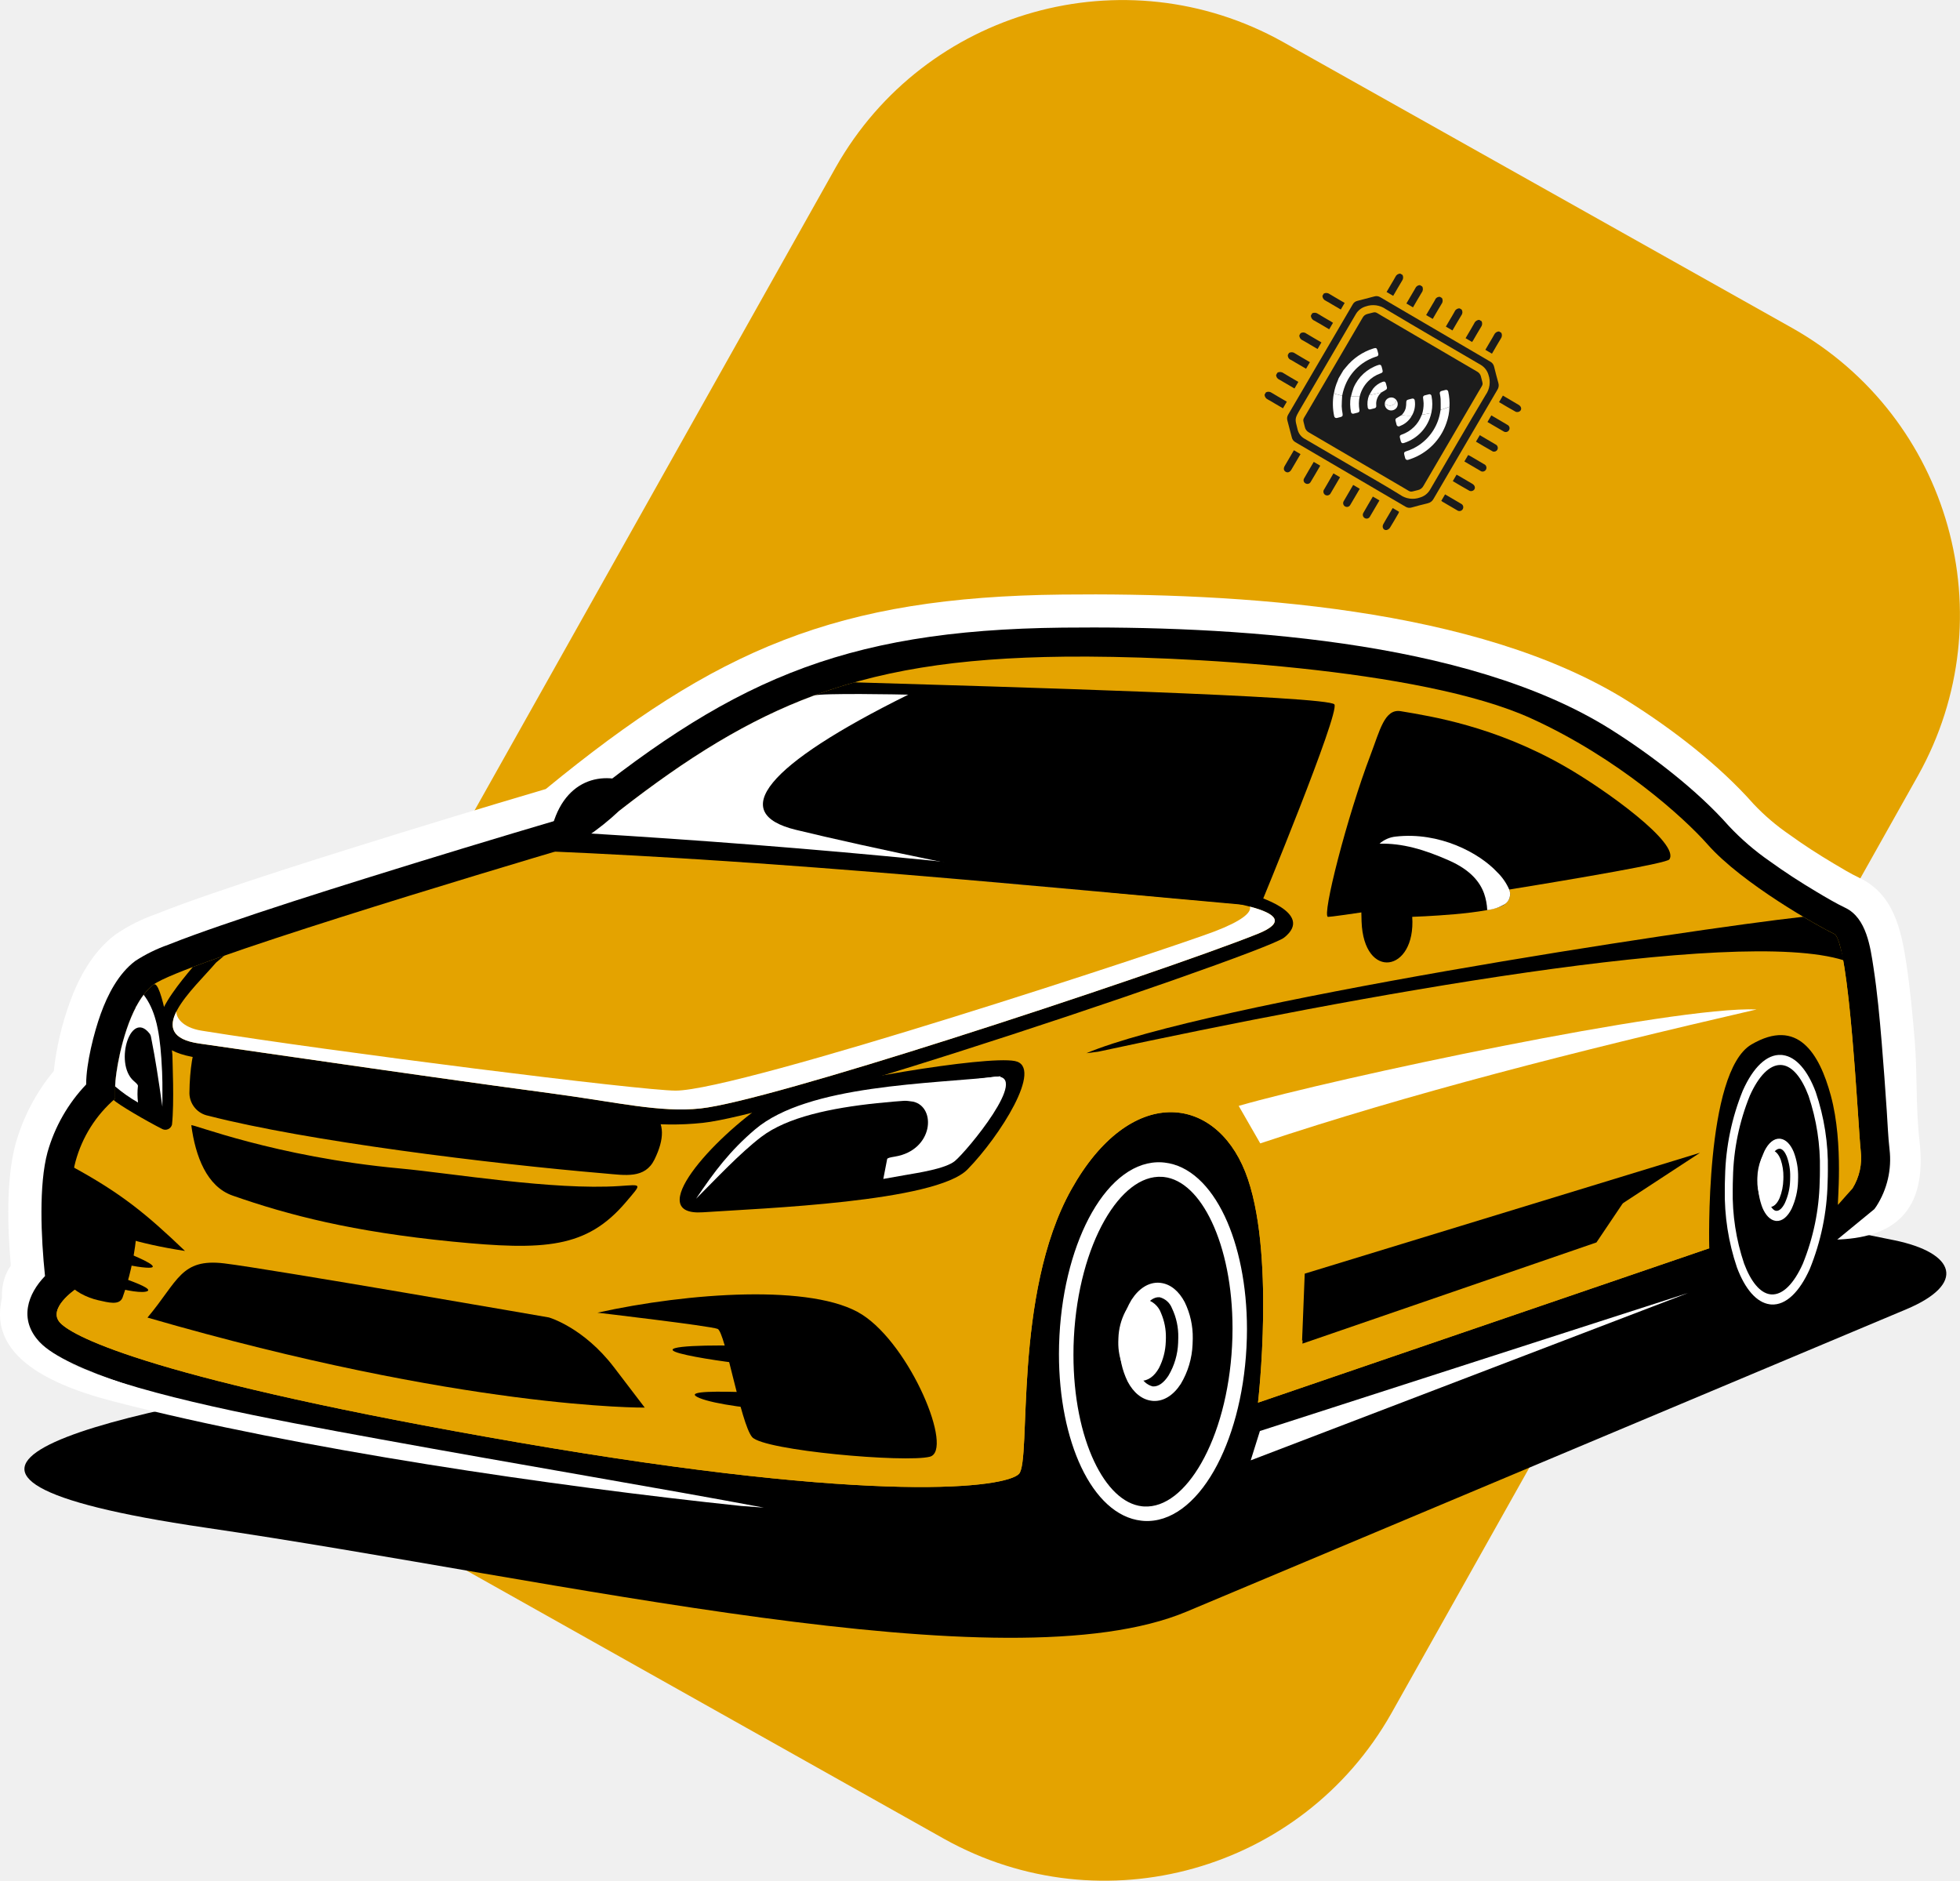
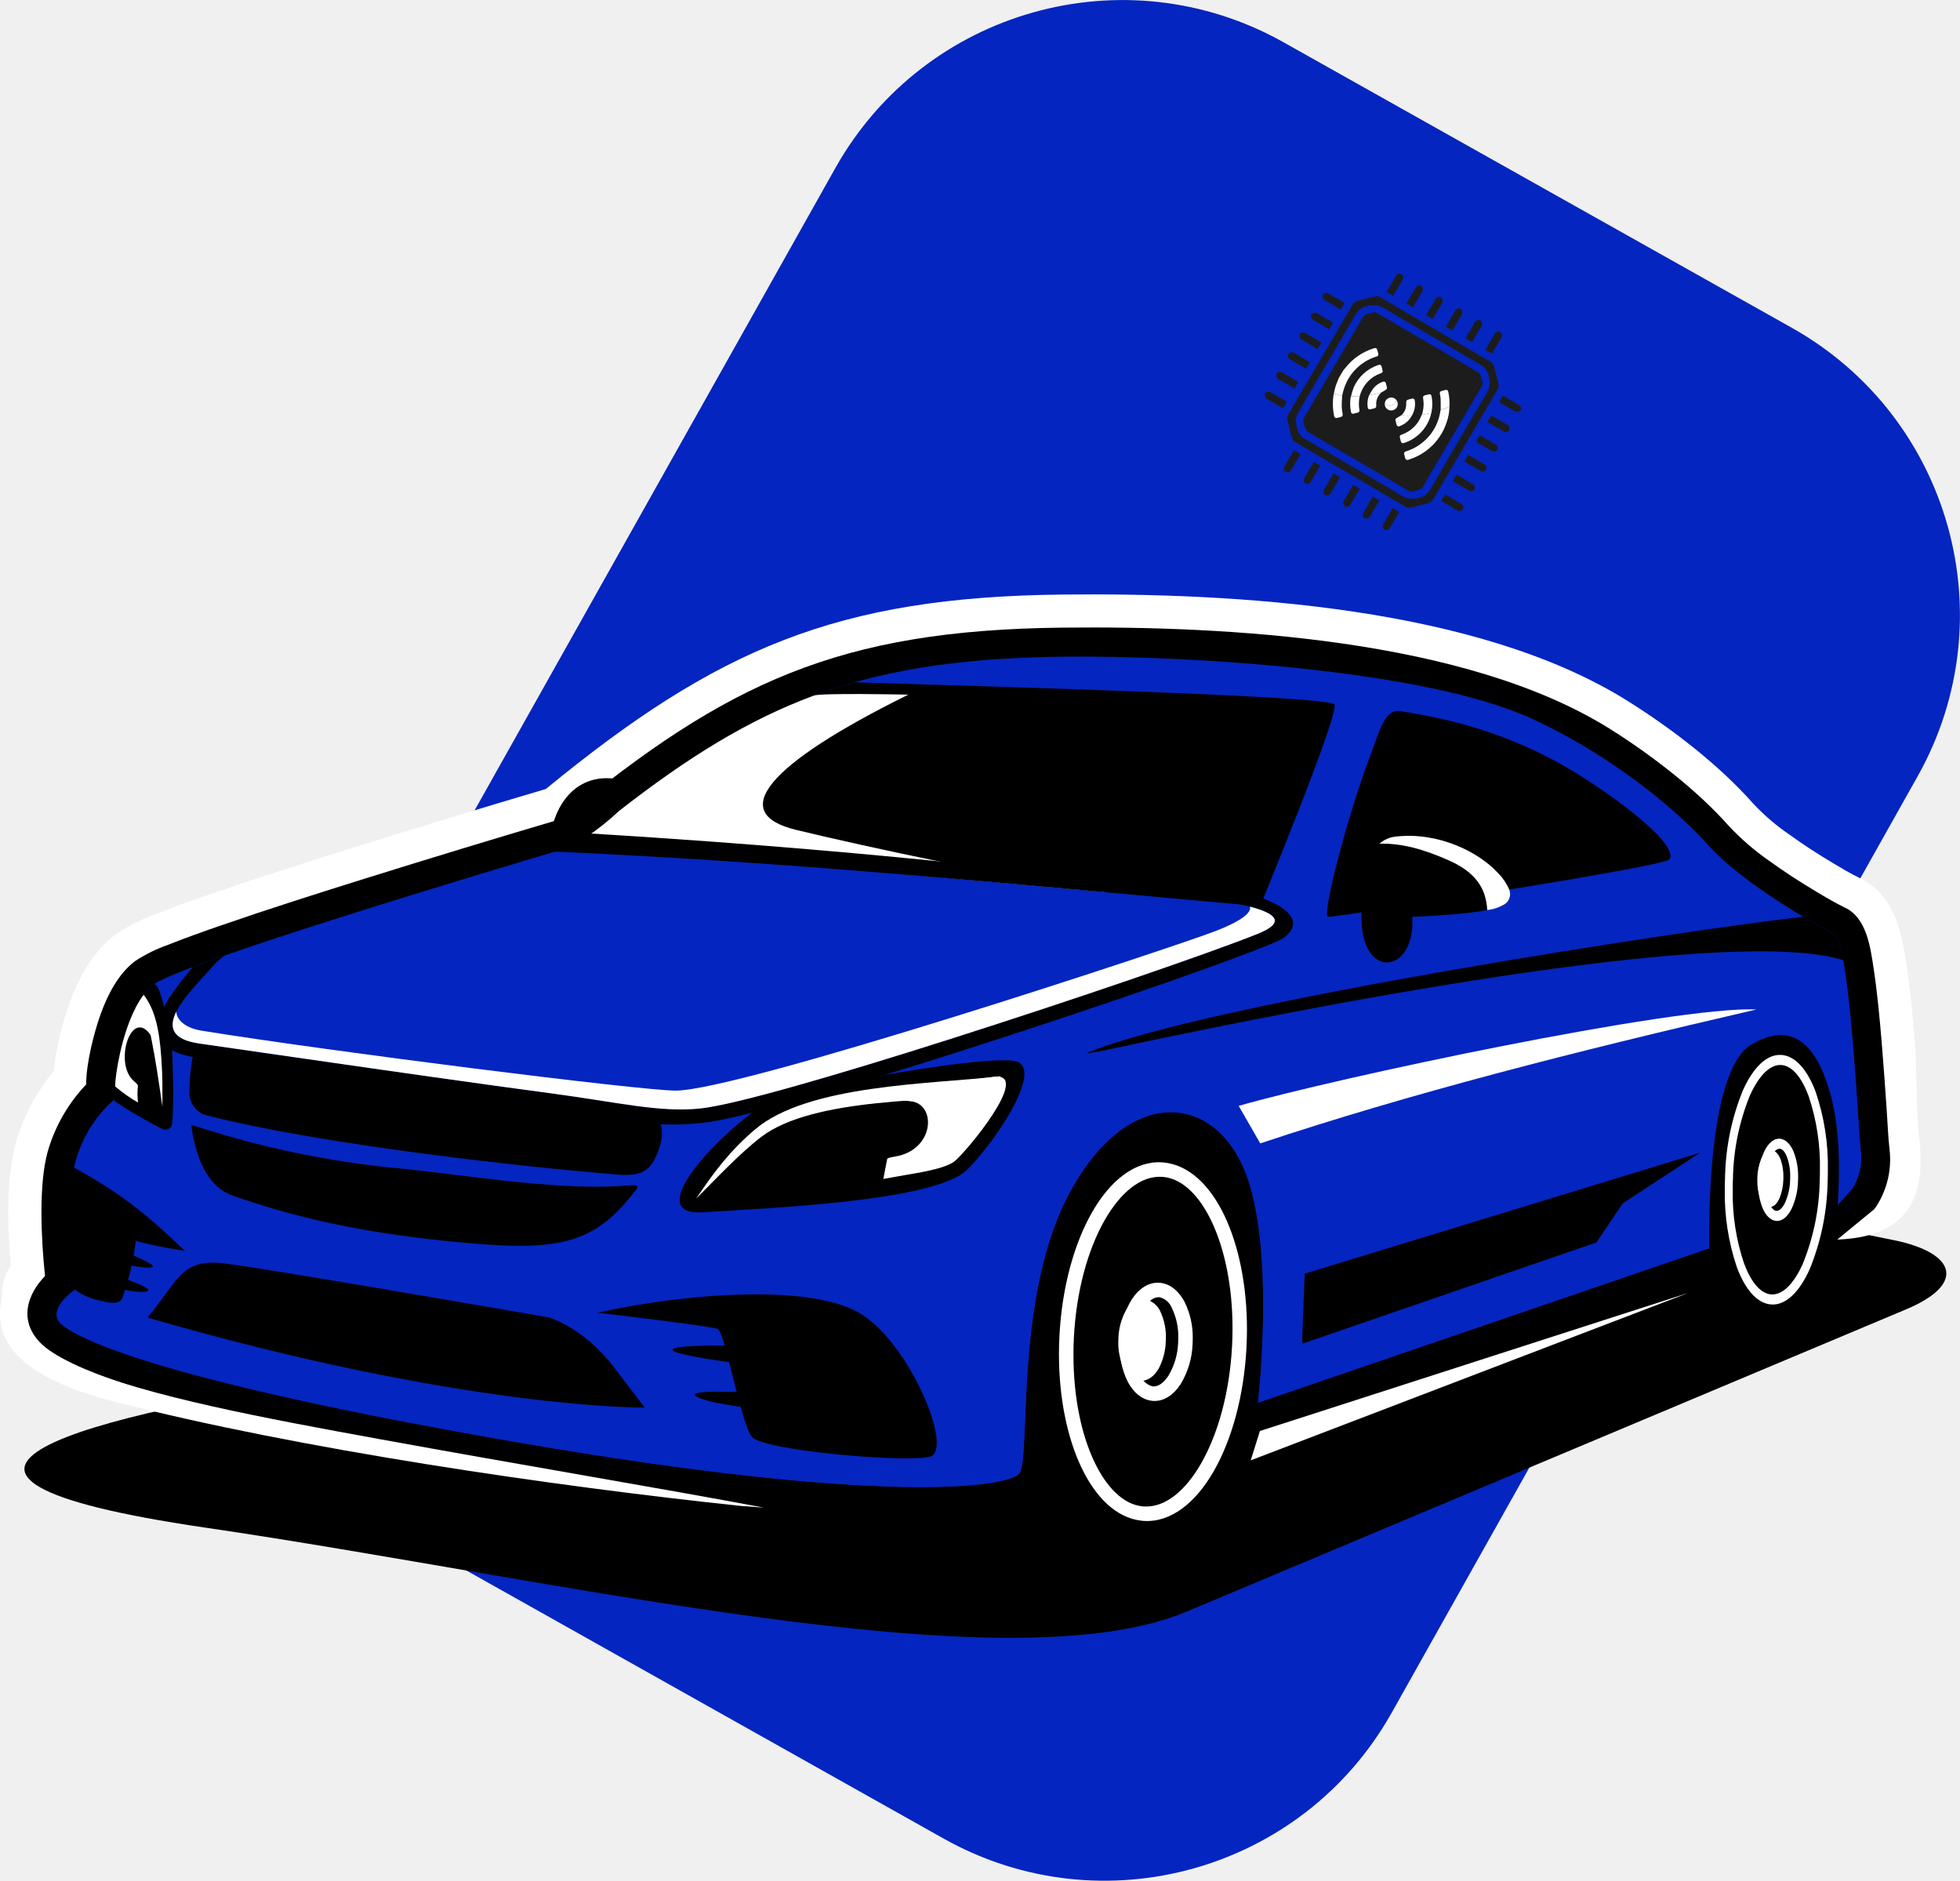
<svg xmlns="http://www.w3.org/2000/svg" width="415.965" height="399.115" viewBox="0 0 415.965 399.115">
  <g id="Group_2678" data-name="Group 2678" transform="translate(-151.018 -436.442)">
    <g id="Group_2681" data-name="Group 2681" transform="translate(53.209 51.054)">
      <g id="Group_1" data-name="Group 1" transform="translate(97.808 385.389)">
-         <path id="Path_8" data-name="Path 8" d="M312.772,57.362,421,118.154a69.874,69.874,0,0,1,26.624,94.861L335.8,412.1a69.873,69.873,0,0,1-94.861,26.623l-108.23-60.792a69.873,69.873,0,0,1-26.624-94.861L217.909,83.987A69.874,69.874,0,0,1,312.772,57.362Z" transform="translate(-40.535 -48.487)" fill="#e4a300" fill-rule="evenodd" />
+         <path id="Path_8" data-name="Path 8" d="M312.772,57.362,421,118.154a69.874,69.874,0,0,1,26.624,94.861L335.8,412.1a69.873,69.873,0,0,1-94.861,26.623l-108.23-60.792a69.873,69.873,0,0,1-26.624-94.861L217.909,83.987A69.874,69.874,0,0,1,312.772,57.362Z" transform="translate(-40.535 -48.487)" fill="#0425BF" fill-rule="evenodd" />
        <g id="Group_2" data-name="Group 2" transform="translate(268.376 58.054)">
          <path id="Path_9" data-name="Path 9" d="M340.521,107.4a1.178,1.178,0,0,1-.108,1.241c-.56.917-1.091,1.853-1.635,2.781l-.243.415-1.4-.822c.336-.571.661-1.128.986-1.684.3-.505.608-1,.882-1.518a1.156,1.156,0,0,1,1.029-.7Z" transform="translate(-311.239 -107.11)" fill="#1c1c1c" />
          <path id="Path_10" data-name="Path 10" d="M361.687,119.792a1.174,1.174,0,0,1-.107,1.24c-.561.918-1.092,1.853-1.635,2.781l-.244.416-1.4-.822.986-1.684c.3-.505.607-1,.882-1.517a1.154,1.154,0,0,1,1.028-.7Z" transform="translate(-311.444 -107.23)" fill="#1c1c1c" />
          <path id="Path_11" data-name="Path 11" d="M323.667,111.392a1.18,1.18,0,0,1,1.241.107c.917.562,1.852,1.092,2.78,1.636l.416.243-.821,1.4-1.685-.985c-.505-.3-1-.607-1.517-.882a1.16,1.16,0,0,1-.7-1.029Z" transform="translate(-311.105 -107.15)" fill="#1c1c1c" />
          <path id="Path_12" data-name="Path 12" d="M311.273,132.559a1.176,1.176,0,0,1,1.24.107c.917.561,1.853,1.092,2.781,1.635l.415.244-.821,1.4-1.685-.986c-.5-.3-1-.607-1.517-.881a1.164,1.164,0,0,1-.7-1.029Z" transform="translate(-310.985 -107.356)" fill="#1c1c1c" />
          <path id="Path_13" data-name="Path 13" d="M344.738,109.867a1.18,1.18,0,0,1-.1,1.278c-.631,1.032-1.229,2.084-1.857,3.157l-1.4-.819c.483-.824.959-1.635,1.433-2.447.151-.257.323-.507.45-.776a1.113,1.113,0,0,1,.982-.681Z" transform="translate(-311.28 -107.134)" fill="#1c1c1c" />
          <path id="Path_14" data-name="Path 14" d="M357.471,117.323a1.212,1.212,0,0,1-.135,1.232c-.564.91-1.089,1.845-1.632,2.768-.077.133-.167.257-.263.4l-1.377-.806.447-.764c.469-.8.956-1.594,1.4-2.409a1.17,1.17,0,0,1,1.067-.713Z" transform="translate(-311.403 -107.206)" fill="#1c1c1c" />
          <path id="Path_15" data-name="Path 15" d="M321.2,115.609a1.21,1.21,0,0,1,1.232.134c.91.565,1.845,1.089,2.768,1.632.133.078.257.167.405.263l-.807,1.377-.763-.447c-.8-.469-1.6-.955-2.409-1.4a1.171,1.171,0,0,1-.713-1.066Z" transform="translate(-311.081 -107.191)" fill="#1c1c1c" />
          <path id="Path_16" data-name="Path 16" d="M313.742,128.342a1.174,1.174,0,0,1,1.278.1c1.032.631,2.084,1.229,3.157,1.858l-.818,1.4-2.447-1.433c-.258-.152-.507-.322-.776-.449a1.116,1.116,0,0,1-.682-.982Z" transform="translate(-311.009 -107.315)" fill="#1c1c1c" />
          <path id="Path_17" data-name="Path 17" d="M348.954,112.337a1.1,1.1,0,0,1-.058,1.236c-.642,1.048-1.249,2.117-1.887,3.207l-1.4-.817L347,113.6c.168-.286.355-.562.5-.861a1.006,1.006,0,0,1,1.05-.641Z" transform="translate(-311.321 -107.158)" fill="#1c1c1c" />
          <path id="Path_18" data-name="Path 18" d="M353.171,114.806a1.021,1.021,0,0,1-.019,1.189c-.651,1.063-1.267,2.147-1.915,3.255l-1.4-.817.872-1.49c.336-.572.689-1.134,1-1.72a1.077,1.077,0,0,1,1.049-.657Z" transform="translate(-311.362 -107.182)" fill="#1c1c1c" />
          <path id="Path_19" data-name="Path 19" d="M318.681,119.907a1.021,1.021,0,0,1,1.19.02c1.063.65,2.146,1.266,3.254,1.914l-.817,1.4-1.49-.872c-.571-.335-1.134-.689-1.719-1a1.081,1.081,0,0,1-.658-1.049Z" transform="translate(-311.057 -107.232)" fill="#1c1c1c" />
          <path id="Path_20" data-name="Path 20" d="M316.212,124.124a1.1,1.1,0,0,1,1.236.058c1.048.642,2.117,1.249,3.207,1.887l-.817,1.4-2.2-1.288c-.341-.2-.67-.419-1.024-.593a1.012,1.012,0,0,1-.642-1.051Z" transform="translate(-311.033 -107.273)" fill="#1c1c1c" />
          <path id="Path_21" data-name="Path 21" d="M353.649,143.411q-3.381,5.772-6.754,11.548a1.818,1.818,0,0,1-1.227.94c-1.154.272-2.3.582-3.442.9a1.552,1.552,0,0,1-1.27-.168q-11.682-6.849-23.373-13.687a1.545,1.545,0,0,1-.77-1.021q-.446-1.8-.936-3.58a1.545,1.545,0,0,1,.175-1.267q6.851-11.683,13.688-23.373a1.5,1.5,0,0,1,.98-.752q1.818-.453,3.625-.949a1.545,1.545,0,0,1,1.266.185q11.662,6.838,23.332,13.662a1.6,1.6,0,0,1,.8,1.056c.288,1.167.588,2.331.913,3.488a1.685,1.685,0,0,1-.2,1.4Q357.045,137.594,353.649,143.411Zm-23.56,4.97c3.233,1.893,6.5,3.731,9.684,5.707a4.609,4.609,0,0,0,4.248.59,3.627,3.627,0,0,0,2.131-1.653c3.917-6.721,7.821-13.449,11.81-20.127a4.687,4.687,0,0,0,.591-4.247,3.628,3.628,0,0,0-1.654-2.131c-6.721-3.916-13.449-7.821-20.127-11.81a4.665,4.665,0,0,0-4.245-.589,3.588,3.588,0,0,0-2.108,1.61q-5.863,10.061-11.764,20.1c-1.307,2.225-1.19,2.109-.617,4.4a3.044,3.044,0,0,0,1.528,2C323.082,144.266,326.583,146.328,330.089,148.381Z" transform="translate(-311.032 -107.157)" fill="#1c1c1c" />
          <path id="Path_22" data-name="Path 22" d="M361.238,134.643l.813-1.388.563.329c.94.552,1.886,1.091,2.816,1.657.6.363.679,1.068.145,1.381a.953.953,0,0,1-.786.075C363.6,136.051,362.441,135.347,361.238,134.643Z" transform="translate(-311.473 -107.364)" fill="#1c1c1c" />
          <path id="Path_23" data-name="Path 23" d="M348.861,155.788l.8-1.364,1.557.911c.6.352,1.2.7,1.8,1.056a.818.818,0,1,1-.815,1.4c-1.041-.6-2.073-1.209-3.107-1.817A2.258,2.258,0,0,1,348.861,155.788Z" transform="translate(-311.353 -107.569)" fill="#1c1c1c" />
          <path id="Path_24" data-name="Path 24" d="M317.251,144.966l1.4.821-.259.445c-.559.953-1.113,1.909-1.678,2.858-.324.545-.787.705-1.215.443s-.5-.716-.191-1.246C315.948,147.182,316.6,146.085,317.251,144.966Z" transform="translate(-311.025 -107.477)" fill="#1c1c1c" />
          <path id="Path_25" data-name="Path 25" d="M338.421,157.355l1.354.792a1.811,1.811,0,0,1-.112.3c-.6,1.024-1.176,2.057-1.806,3.057a1.215,1.215,0,0,1-.722.518c-.652.108-1.053-.606-.711-1.238.376-.693.791-1.366,1.189-2.047C337.875,158.288,338.137,157.841,338.421,157.355Z" transform="translate(-311.231 -107.598)" fill="#1c1c1c" />
          <path id="Path_26" data-name="Path 26" d="M358.756,138.9l.819-1.4,2.5,1.465c.313.183.632.359.937.555a.791.791,0,0,1,.326,1.1.811.811,0,0,1-1.154.281c-.785-.439-1.556-.9-2.333-1.359Z" transform="translate(-311.449 -107.405)" fill="#1c1c1c" />
          <path id="Path_27" data-name="Path 27" d="M351.323,151.573l.8-1.372c.143.074.277.14.407.215,1,.581,1.994,1.156,2.981,1.751.613.369.675,1.111.111,1.415a.92.92,0,0,1-.748.049C353.69,152.98,352.531,152.28,351.323,151.573Z" transform="translate(-311.376 -107.528)" fill="#1c1c1c" />
          <path id="Path_28" data-name="Path 28" d="M322.882,148.269c-.7,1.188-1.359,2.352-2.057,3.495a.783.783,0,0,1-1.085.252.746.746,0,0,1-.318-.984c.672-1.191,1.376-2.366,2.082-3.57Z" transform="translate(-311.066 -107.502)" fill="#1c1c1c" />
          <path id="Path_29" data-name="Path 29" d="M335.568,155.71c-.682,1.166-1.338,2.3-2.01,3.423a.785.785,0,0,1-1.1.332.8.8,0,0,1-.306-1.109c.651-1.153,1.332-2.288,2.019-3.462Z" transform="translate(-311.189 -107.574)" fill="#1c1c1c" />
          <path id="Path_30" data-name="Path 30" d="M357.1,141.737c1.189.7,2.351,1.365,3.5,2.056a.8.8,0,0,1-.738,1.4c-1.2-.667-2.369-1.375-3.571-2.079Z" transform="translate(-311.425 -107.446)" fill="#1c1c1c" />
          <path id="Path_31" data-name="Path 31" d="M353.806,147.356l.8-1.36a2.4,2.4,0,0,1,.287.123q1.536.894,3.067,1.8a.82.82,0,1,1-.826,1.386C356.027,148.66,354.928,148.012,353.806,147.356Z" transform="translate(-311.4 -107.487)" fill="#1c1c1c" />
          <path id="Path_32" data-name="Path 32" d="M325.726,149.927l1.4.817-.524.894c-.479.818-.955,1.639-1.439,2.453a.837.837,0,0,1-1.193.4.821.821,0,0,1-.2-1.2C324.4,152.18,325.052,151.078,325.726,149.927Z" transform="translate(-311.107 -107.525)" fill="#1c1c1c" />
          <path id="Path_33" data-name="Path 33" d="M329.955,152.4l1.392.816-.694,1.184c-.439.751-.871,1.5-1.32,2.248a.8.8,0,1,1-1.41-.767C328.578,154.731,329.258,153.593,329.955,152.4Z" transform="translate(-311.148 -107.549)" fill="#1c1c1c" />
          <path id="Path_34" data-name="Path 34" d="M325.751,127.021q3.057-5.218,6.105-10.44a1.58,1.58,0,0,1,1.076-.83c1.965-.455,1.283-.605,3.075.442q10.076,5.884,20.142,11.781a1.633,1.633,0,0,1,.85,1.117c.444,1.9.582,1.274-.421,2.99q-5.885,10.074-11.781,20.143a1.729,1.729,0,0,1-1.181.91c-1.855.428-1.249.567-2.946-.425q-10.094-5.9-20.182-11.805a1.679,1.679,0,0,1-.875-1.153c-.432-1.872-.573-1.249.414-2.946Q322.876,131.905,325.751,127.021Zm16.5,5.968c.147-.156.261-.284.38-.406,1.645-1.682,3.295-3.357,4.934-5.044a1.77,1.77,0,0,0-.323-2.866,1.921,1.921,0,0,0-1.775-.018q-5.184,2.1-10.375,4.185c-1.5.6-2.992,1.2-4.484,1.811a1.524,1.524,0,0,0-1.018,1.415,1.544,1.544,0,0,0,.822,1.492c.287.167.573.337.86.5l3.093,1.811c-.15.161-.262.29-.382.413q-2.449,2.506-4.9,5.009a1.84,1.84,0,0,0-.6,1.576,1.771,1.771,0,0,0,2.486,1.406c1.589-.623,3.168-1.273,4.751-1.91q5.057-2.038,10.114-4.074a1.713,1.713,0,0,0,1.121-1.071,1.581,1.581,0,0,0-.739-1.911C344.907,134.538,343.6,133.778,342.249,132.989Z" transform="translate(-311.065 -107.19)" fill="#1c1c1c" />
          <rect id="Rectangle_1" data-name="Rectangle 1" width="22.093" height="26.737" transform="matrix(0.885, 0.466, -0.466, 0.885, 23.645, 9.983)" fill="#1c1c1c" />
        </g>
        <path id="Path_35" data-name="Path 35" d="M116.1,342.765c-58.6,8.587-107.974,21.328-32.554,32.382S253.532,409.08,291.9,392.964l152.685-64.14c12.823-5.386,10.5-11.984-2.585-14.663-19.614-4.014-42.233-8.124-45.923-8.326C396.075,305.835,129.123,332.416,116.1,342.765Z" transform="translate(-40.031 -50.984)" fill-rule="evenodd" />
        <path id="Path_36" data-name="Path 36" d="M287.089,290.109l-26.857-1.616c-13.334-.8-25.331,18.82-26.794,43.829s8.159,45.933,21.494,46.735l26.858,1.617c13.335.8,25.332-18.822,26.8-43.83S300.425,290.912,287.089,290.109Z" transform="translate(-41.855 -50.816)" fill-rule="evenodd" />
        <path id="Path_37" data-name="Path 37" d="M420.667,269.374c-5.972-.359-8.86-.532-14.725-.886-7.311-.44-13.889,13.315-14.692,30.722s4.473,31.877,11.785,32.316l14.727.886c7.311.441,13.888-13.316,14.691-30.722S427.978,269.814,420.667,269.374Z" transform="translate(-43.387 -50.622)" fill-rule="evenodd" />
        <path id="Path_38" data-name="Path 38" d="M122.61,300.252l-14.725-3.225c-7.311-1.6-13.891,11.107-14.692,28.388S97.668,358,104.978,359.6c5.971,1.308,8.862,1.942,14.727,3.224,7.311,1.6,13.888-11.106,14.691-28.387S129.921,301.854,122.61,300.252Z" transform="translate(-40.495 -50.897)" fill-rule="evenodd" />
        <path id="Path_39" data-name="Path 39" d="M42.283,318.293c-.725-8.246-1.005-18.443,1.027-25.9A41.923,41.923,0,0,1,51.4,277a62.906,62.906,0,0,1,3.371-14.5c1.981-5.478,4.948-10.85,9.668-14.429a36.862,36.862,0,0,1,8.659-4.381c3.779-1.508,7.614-2.867,11.459-4.2,10.232-3.539,20.552-6.817,30.885-10.05q20.143-6.3,40.379-12.284c36.271-29.741,61.737-40.749,109.633-41.266,36.993-.4,88.1,2.578,120.041,22.63,9.377,5.887,19.339,13.53,26.67,21.843a46.721,46.721,0,0,0,7.551,6.447c3.023,2.191,6.172,4.219,9.383,6.13,1.805,1.076,3.646,2.191,5.544,3.094,7.169,3.418,8.8,10.859,9.887,17.941.831,5.436,1.337,10.914,1.8,16.392.594,7.067.2,14.261,1.022,21.413,1.765,15.336-5.764,20.723-18.009,21l-2.709-43.688v-9.97L74.876,284.935c-12.622-2.866-14.091,52.2-16.3,54.412C40.976,338.3,37.659,324.794,42.283,318.293Z" transform="translate(-39.984 -49.723)" fill="#fff" fill-rule="evenodd" />
        <path id="Path_40" data-name="Path 40" d="M159.229,223.549c35.049-28.928,58.862-40.059,106.35-40.572,34.652-.373,85.505,2.263,116.236,21.556,8.528,5.357,18.406,12.911,25.135,20.543a54.246,54.246,0,0,0,8.7,7.489c3.193,2.313,6.53,4.464,9.911,6.477,1.942,1.158,4.076,2.428,6.113,3.4,4.495,2.145,5.318,8.394,5.97,12.668.807,5.265,1.3,10.633,1.742,15.92.408,4.846.748,9.694,1.076,14.541.179,2.657.282,5.475.587,8.118a18.341,18.341,0,0,1-2.789,12.07l-.437.617-16.5,13.544V292.733a57.389,57.389,0,0,0-1.036-11.687,20.09,20.09,0,0,0-1.6-4.76,7.462,7.462,0,0,0-.731.41c-3.012,1.908-5.555,12.826-6.244,16.259a158.4,158.4,0,0,0-2.787,22.41l-.2,3.913L299.721,356.566l1.186-10.2c1.379-11.845,2.217-34.571-2.3-45.948-1.315-3.3-3.655-6.858-7.2-8.048-7.941-2.675-15.5,7.547-18.592,13.075a57.162,57.162,0,0,0-5.181,13.372c-2.409,9.166-3.264,18.866-3.716,28.424-.172,3.63-.255,7.285-.5,10.9-.2,3.006-.456,6.617-2.585,8.833-4.843,5.033-22.827,4.618-29.374,4.479-10.88-.231-21.877-1.165-32.749-2.36-16.424-1.806-32.852-4.3-49.191-7.116-14.679-2.53-89.658-15.291-101.059-27.377-4.522-4.794-2.51-10.266,1.131-14.022-.864-8.235-1.33-19.432.533-26.276a34.429,34.429,0,0,1,8.2-14.38v-.083c0-4.354,1.653-10.918,3.088-14.888,1.5-4.157,3.762-8.534,7.308-11.222a32.673,32.673,0,0,1,7.022-3.456c3.666-1.464,7.413-2.79,11.15-4.083,10.151-3.512,20.422-6.775,30.687-9.984Q138.347,229.717,159.229,223.549Z" transform="translate(-40.037 -49.792)" fill-rule="evenodd" />
-         <path id="Path_41" data-name="Path 41" d="M162.48,229.2c-19.8,5.862-83.829,25.068-89.8,29.592s-8.139,18.772-8.139,21.484v2.713a26.867,26.867,0,0,0-8.411,13.331c-2.364,8.685,0,27.128,0,27.128s-6.1,4.11-3.255,7.128,20.076,12.061,97.395,25.4,103.362,9.476,106.075,6.654-1.356-38.06,11.122-60.371,30.386-20.146,36.9-3.747S307.08,347.5,307.08,347.5l95.767-32.758s-2.007-16.528.851-30.3c1.332-6.42,5-13.831,8.1-15.8,5.936-3.765,14.494-.012,16.844,5.694,4.477,10.87,3.338,18.294,3.411,28.914l1.178-1.2a12.3,12.3,0,0,0,1.762-7.966c-.542-4.712-2.372-44.5-5.627-46.051s-19.532-10.671-26.857-18.98c-5.006-5.677-19-18.356-37.5-26.772-23.321-10.615-74.751-13.344-98.937-13.084C220.307,189.7,197.776,199.921,162.48,229.2Z" transform="translate(-40.098 -49.852)" fill="#e4a300" fill-rule="evenodd" />
-         <path id="Path_42" data-name="Path 42" d="M83.662,274.9c-.67.726-1.443,5.023-1.481,10.268a4.9,4.9,0,0,0,3.864,4.765c20.07,5.386,57.393,10.177,80.756,12.243,4.149.366,8.183,1.184,10.135-2.983,2.02-4.314,2.109-7.652-.32-10.028-1.743-1.7-30.834-5.221-54.879-8.576-21.24-2.966-37.856-5.925-38.074-5.69Zm-2.131,16.431c-.056-.456,17.936,7.326,43.6,9.787,10.415,1,31.119,4.651,44.674,3.725,4.626-.316,4.606-.644,1.3,3.413-7.991,9.8-16.528,10.309-35.355,8.375-20.313-2.088-33.851-5.178-45.309-9.358C85.218,305.366,82.364,297.922,81.531,291.329Z" transform="translate(-40.383 -50.684)" fill="#e4a300" fill-rule="evenodd" />
-         <path id="Path_43" data-name="Path 43" d="M55.363,301.456c-.932,9.331.77,22.615.77,22.615s-6.1,4.11-3.255,7.128,20.076,12.061,97.395,25.4,103.362,9.476,106.075,6.654-1.356-38.06,11.122-60.371,30.386-20.146,36.9-3.747,2.713,48.994,2.713,48.994l95.767-32.758s-1.027-37.406,8.952-43.248c9.81-5.744,14.418,1.9,16.842,10.821,2.825,10.4,1.286,23.481,1.539,23.2l3.052-3.454a12.3,12.3,0,0,0,1.762-7.966c-.432-3.751-1.68-29.75-3.814-40.966a40.241,40.241,0,0,1-1.67,5.77c-2.171,5.565-33.1,7.773-33.1,7.773l-91.154,21.1s-6.241-10.142-18.177-8.96-20.347,19.122-27.4,32.533c-5.557,10.565-20.706,16.679-30.338,18.062,9.952,7.229,18.524,28.29,13.514,29.571-5.155,1.317-35.268-1.309-37.709-4.17s-5.7-22.316-7.325-22.957-25.5-3.434-25.5-3.434a172.757,172.757,0,0,1,18.067-2.972c-12.213.2-23.248,1.376-24.845,2.209-3.255,1.7-16.82-1.012-16.82-1.012s-68.636-9.827-72.163-12.482C73.167,312.23,59.979,303.312,55.363,301.456Z" transform="translate(-40.098 -50.479)" fill="#e4a300" fill-rule="evenodd" />
+         <path id="Path_41" data-name="Path 41" d="M162.48,229.2c-19.8,5.862-83.829,25.068-89.8,29.592s-8.139,18.772-8.139,21.484v2.713a26.867,26.867,0,0,0-8.411,13.331c-2.364,8.685,0,27.128,0,27.128s-6.1,4.11-3.255,7.128,20.076,12.061,97.395,25.4,103.362,9.476,106.075,6.654-1.356-38.06,11.122-60.371,30.386-20.146,36.9-3.747S307.08,347.5,307.08,347.5l95.767-32.758s-2.007-16.528.851-30.3c1.332-6.42,5-13.831,8.1-15.8,5.936-3.765,14.494-.012,16.844,5.694,4.477,10.87,3.338,18.294,3.411,28.914l1.178-1.2a12.3,12.3,0,0,0,1.762-7.966c-.542-4.712-2.372-44.5-5.627-46.051s-19.532-10.671-26.857-18.98c-5.006-5.677-19-18.356-37.5-26.772-23.321-10.615-74.751-13.344-98.937-13.084C220.307,189.7,197.776,199.921,162.48,229.2Z" transform="translate(-40.098 -49.852)" fill="#0425BF" fill-rule="evenodd" />
+         <path id="Path_42" data-name="Path 42" d="M83.662,274.9c-.67.726-1.443,5.023-1.481,10.268a4.9,4.9,0,0,0,3.864,4.765c20.07,5.386,57.393,10.177,80.756,12.243,4.149.366,8.183,1.184,10.135-2.983,2.02-4.314,2.109-7.652-.32-10.028-1.743-1.7-30.834-5.221-54.879-8.576-21.24-2.966-37.856-5.925-38.074-5.69Zm-2.131,16.431c-.056-.456,17.936,7.326,43.6,9.787,10.415,1,31.119,4.651,44.674,3.725,4.626-.316,4.606-.644,1.3,3.413-7.991,9.8-16.528,10.309-35.355,8.375-20.313-2.088-33.851-5.178-45.309-9.358C85.218,305.366,82.364,297.922,81.531,291.329Z" transform="translate(-40.383 -50.684)" fill="#0425BF" fill-rule="evenodd" />
+         <path id="Path_43" data-name="Path 43" d="M55.363,301.456c-.932,9.331.77,22.615.77,22.615s-6.1,4.11-3.255,7.128,20.076,12.061,97.395,25.4,103.362,9.476,106.075,6.654-1.356-38.06,11.122-60.371,30.386-20.146,36.9-3.747,2.713,48.994,2.713,48.994l95.767-32.758s-1.027-37.406,8.952-43.248c9.81-5.744,14.418,1.9,16.842,10.821,2.825,10.4,1.286,23.481,1.539,23.2l3.052-3.454a12.3,12.3,0,0,0,1.762-7.966c-.432-3.751-1.68-29.75-3.814-40.966a40.241,40.241,0,0,1-1.67,5.77c-2.171,5.565-33.1,7.773-33.1,7.773l-91.154,21.1s-6.241-10.142-18.177-8.96-20.347,19.122-27.4,32.533c-5.557,10.565-20.706,16.679-30.338,18.062,9.952,7.229,18.524,28.29,13.514,29.571-5.155,1.317-35.268-1.309-37.709-4.17s-5.7-22.316-7.325-22.957-25.5-3.434-25.5-3.434a172.757,172.757,0,0,1,18.067-2.972c-12.213.2-23.248,1.376-24.845,2.209-3.255,1.7-16.82-1.012-16.82-1.012s-68.636-9.827-72.163-12.482C73.167,312.23,59.979,303.312,55.363,301.456Z" transform="translate(-40.098 -50.479)" fill="#0425BF" fill-rule="evenodd" />
        <path id="Path_44" data-name="Path 44" d="M55.763,299.163c-1.675,9.192-.687,24.129-.687,24.129.355,1.517,3.642,3.036,5.821,3.527,2.288.517,4.561,1.152,5.237-.552a55.177,55.177,0,0,0,2.85-12.4C69.511,308.5,69.127,307.105,55.763,299.163Z" transform="translate(-40.123 -50.919)" fill-rule="evenodd" />
        <path id="Path_45" data-name="Path 45" d="M72.8,259.469c-5.969,4.525-8.139,18.772-8.139,21.484v2.713s-.121.094-.335.277c.878.922,7.055,4.536,10.423,6.221a1.462,1.462,0,0,0,1.97-.975c.506-4.676.087-13.458.087-14.812C76.808,273.366,74.506,258.178,72.8,259.469Z" transform="translate(-40.216 -50.534)" fill-rule="evenodd" />
        <g id="Group_2680" data-name="Group 2680" transform="translate(122.468 144.791)">
          <g id="Group_2679" data-name="Group 2679">
            <path id="Path_46" data-name="Path 46" d="M222.54,194.7c-20.383,5.756-37.239,16.531-58.892,34.482L308.64,242.116s16.939-40.972,15.735-42.731S253.523,195.614,222.54,194.7Z" transform="translate(-163.648 -194.697)" fill-rule="evenodd" />
          </g>
        </g>
        <path id="Path_47" data-name="Path 47" d="M177.145,217.449c-6.377-4.046-15.6-3.11-18.722,7.691S168.462,227.236,177.145,217.449Z" transform="translate(-41.124 -50.105)" fill-rule="evenodd" />
        <path id="Path_48" data-name="Path 48" d="M204.405,284.363c-11.934,7.962-26.586,24.445-13.834,23.583s49.374-2.183,56.157-9.1,16.277-21.809,10.039-23S217.43,280.263,204.405,284.363Z" transform="translate(-41.393 -50.692)" fill-rule="evenodd" />
        <path id="Path_49" data-name="Path 49" d="M82.121,272.4c-.7.726-1.5,5.023-1.546,10.268a4.954,4.954,0,0,0,4.027,4.765c20.907,5.386,59.787,10.177,84.123,12.243,4.324.366,8.526,1.184,10.559-2.983,2.1-4.314,2.2-7.652-.334-10.028-1.814-1.7-32.118-5.22-57.166-8.576-22.126-2.965-39.437-5.925-39.662-5.69Zm-1.146,17.05c-.06-.456,17.608,6.707,44.34,9.169,10.851,1,32.418,4.652,46.538,3.724,4.817-.316,4.8-.644,1.353,3.413-8.323,9.8-17.215,10.309-36.826,8.375-21.163-2.088-34.727-5.59-46.663-9.77C84.279,302.454,81.844,296.043,80.975,289.448Z" transform="translate(-40.374 -50.66)" fill-rule="evenodd" />
        <path id="Path_50" data-name="Path 50" d="M168.019,329.738c19.263-4.265,45.849-6.192,56.158.4s19.534,28.847,14.378,30.165-35.268-1.309-37.71-4.17-5.7-22.316-7.324-22.957S168.019,329.738,168.019,329.738Z" transform="translate(-41.222 -51.178)" fill-rule="evenodd" />
        <path id="Path_51" data-name="Path 51" d="M218.906,338.054c-8.147-.364-11.448-.923-18.488-1.149-7.96-.258-19.006-.089-15.693,1.261,2.052.838,9.788,2.044,14.713,2.566C209.48,341.8,218.544,341.307,218.906,338.054Z" transform="translate(-41.378 -51.285)" fill-rule="evenodd" />
        <path id="Path_52" data-name="Path 52" d="M224.108,347.954c-17.363-.773-40.422-2.432-34.183.114S223.566,352.8,224.108,347.954Z" transform="translate(-41.425 -51.381)" fill-rule="evenodd" />
        <path id="Path_53" data-name="Path 53" d="M71.589,330.709c6.51-7.747,7.052-12.6,16.278-11.5s68.908,11.472,68.908,11.472,7.325,2.067,13.836,10.6l6.51,8.532S138.869,350.222,71.589,330.709Z" transform="translate(-40.287 -51.112)" fill-rule="evenodd" />
        <path id="Path_54" data-name="Path 54" d="M319.646,325.516l70.807-24.226-8.952,13.3-62.4,21.474Z" transform="translate(-42.688 -50.94)" fill-rule="evenodd" />
        <path id="Path_55" data-name="Path 55" d="M433.581,254.188c-22.927-7.275-103.966,7.671-158.289,19.383l-2.486.315c25.253-10.613,127.986-26.284,152.124-28.949,3.07,1.823,5.517,3.134,6.578,3.641.485.231.939,1.315,1.36,3Z" transform="translate(-42.239 -50.393)" fill-rule="evenodd" />
        <path id="Path_56" data-name="Path 56" d="M333.619,210.125c-4.99,13.072-10.416,34.324-9.038,34.406,1.628.1,71.349-10.627,72.434-12.189,2.329-3.354-13.54-14.831-22.325-19.834-14.854-8.462-28.118-10.526-34.673-11.625C336.581,200.306,335.577,204.993,333.619,210.125Z" transform="translate(-42.739 -49.965)" fill-rule="evenodd" />
        <path id="Path_57" data-name="Path 57" d="M339.031,227.75c-3.527.332-7.325,3.9-7.325,13.666,0,1.726.026,3.158.067,4.342.445,12.62,11.547,10.836,10.751-.977,0,0,17.4-.565,19.7-2.733,1.165-1.093,2.247-2.518-1.661-6.73C356.737,231.192,348.294,226.7,339.031,227.75Z" transform="translate(-42.81 -50.225)" fill-rule="evenodd" />
        <path id="Path_58" data-name="Path 58" d="M319.587,321.159l83.889-25.652-17.75,11.614-66.7,28.257Z" transform="translate(-42.687 -50.884)" fill-rule="evenodd" />
        <path id="Path_59" data-name="Path 59" d="M87.917,253.133l-1.765,1.492c-4.719,5.52-15.979,15.38-3.561,17.162,17.791,2.55,50.123,7.29,74.8,10.593,13.922,1.865,23,4.106,31.577,3.191,7.4-.786,29.373-7.21,52.7-14.631,26.874-8.549,55.431-18.366,65.5-22.4,7.87-3.148,1.979-5.349-6.662-6.877l5.855-1.355c.042.026,13.169,3.7,6.48,9-2.305,1.838-37.523,14.2-70.092,24.561-23.482,7.47-45.667,13.942-53.277,14.753-9.826,1.045-17.365-.366-33.442-2.684-23.5-3.387-56.921-8.706-73.689-11.111-15.123-2.172-6.863-12.358-1.109-19.283C83.205,254.808,85.45,254,87.917,253.133Z" transform="translate(-40.307 -50.348)" fill-rule="evenodd" />
        <path id="Path_60" data-name="Path 60" d="M288.784,300.635c-4.452-.267-8.775,3.267-12.163,9.2-3.554,6.226-6.013,15-6.528,24.845q-.1,1.824-.094,3.76c0,8.823,1.641,16.758,4.4,22.59,2.6,5.515,6.16,9.071,10.163,9.522.084.008.221.02.405.032,4.454.267,8.777-3.267,12.162-9.2,3.556-6.226,6.014-15,6.529-24.845q.1-1.826.1-3.76c0-8.824-1.643-16.757-4.4-22.59-2.6-5.516-6.161-9.071-10.163-9.521-.083-.01-.219-.02-.406-.032ZM273.93,308.19c3.932-6.883,9.195-10.971,14.853-10.631.139.008.326.025.563.053,5.216.585,9.67,4.842,12.77,11.407,2.95,6.248,4.708,14.659,4.708,23.943q0,1.857-.107,3.916c-.54,10.319-3.138,19.553-6.9,26.144-3.932,6.884-9.195,10.972-14.855,10.632-.139-.008-.325-.027-.563-.053-5.215-.585-9.669-4.845-12.769-11.408-2.951-6.247-4.709-14.66-4.709-23.942q0-1.86.107-3.918C267.569,324.016,270.166,314.78,273.93,308.19Z" transform="translate(-42.182 -50.904)" fill="#fff" fill-rule="evenodd" />
        <path id="Path_61" data-name="Path 61" d="M288.325,326.435c-1.145-.069-2.308.817-3.265,2.3a14.7,14.7,0,0,0-2.044,6.964c-.019.321-.027.679-.027,1.073a13.755,13.755,0,0,0,1.339,6.259,3.83,3.83,0,0,0,2.582,2.32l.124.007c1.142.068,2.308-.816,3.263-2.3a14.7,14.7,0,0,0,2.046-6.964c.017-.321.027-.679.027-1.073a13.725,13.725,0,0,0-1.342-6.26,3.822,3.822,0,0,0-2.581-2.318l-.122-.007Zm-5.873.536c1.519-2.359,3.6-3.75,5.873-3.613l.291.03c2.122.253,3.9,1.77,5.116,4.081a16.958,16.958,0,0,1,1.713,7.736c0,.368-.013.783-.04,1.242a17.669,17.669,0,0,1-2.5,8.377c-1.519,2.358-3.6,3.749-5.872,3.613-.058,0-.155-.014-.291-.03-2.123-.252-3.906-1.77-5.117-4.08a16.939,16.939,0,0,1-1.714-7.738c0-.367.015-.781.04-1.241A17.7,17.7,0,0,1,282.451,326.971Z" transform="translate(-42.308 -51.154)" fill="#fff" fill-rule="evenodd" />
        <path id="Path_62" data-name="Path 62" d="M285.072,328.4c-1.932-.117-3.66,2.982-3.862,6.921s1.2,7.228,3.132,7.343,3.658-2.982,3.861-6.921S287,328.513,285.072,328.4Z" transform="translate(-42.32 -51.203)" fill="#fff" fill-rule="evenodd" />
        <path id="Path_63" data-name="Path 63" d="M285.057,329.92c-.357-.02-.8.444-1.228,1.211a10.2,10.2,0,0,0-1.1,4.343c-.009.174-.014.4-.014.673a9.51,9.51,0,0,0,.721,3.882c.3.648.614,1.052.881,1.083h.012c-.01,0-.035-.006,0,0,.355.02.8-.444,1.226-1.211a10.2,10.2,0,0,0,1.1-4.343c.009-.174.014-.4.014-.672a9.529,9.529,0,0,0-.72-3.883c-.3-.647-.613-1.052-.882-1.083h-.01c.01,0,.033,0,0,0Zm-3.931-.406c.969-1.737,2.355-2.764,3.931-2.67l.165.018a4.624,4.624,0,0,1,3.5,3,12.7,12.7,0,0,1,1.02,5.21c0,.221-.008.5-.025.826a13.187,13.187,0,0,1-1.463,5.623c-.968,1.736-2.356,2.763-3.931,2.669l-.167-.02a4.621,4.621,0,0,1-3.5-2.994,12.708,12.708,0,0,1-1.02-5.211c0-.221.008-.5.027-.828a13.191,13.191,0,0,1,1.462-5.62Zm3.2,11.6s0,0,0,0Zm.73-11.2" transform="translate(-42.305 -51.188)" fill="#fff" fill-rule="evenodd" />
        <path id="Path_64" data-name="Path 64" d="M421.6,276.681c-2.442-.148-4.812,2.35-6.669,6.505a48.9,48.9,0,0,0-3.58,17.335q-.052,1.273-.052,2.618a46.23,46.23,0,0,0,2.41,15.672c1.428,3.813,3.377,6.255,5.571,6.532.047,0,.122.012.223.019,2.442.147,4.812-2.349,6.669-6.5a48.96,48.96,0,0,0,3.58-17.338q.052-1.272.051-2.617a46.244,46.244,0,0,0-2.41-15.673c-1.427-3.812-3.377-6.254-5.571-6.532-.046,0-.121-.012-.223-.018Zm-8.144,5.387c2.156-4.824,5.042-7.714,8.144-7.527.075,0,.179.016.308.033,2.86.36,5.3,3.283,7,7.821a48.914,48.914,0,0,1,2.582,16.611c0,.862-.019,1.772-.058,2.724a51.474,51.474,0,0,1-3.784,18.246c-2.156,4.823-5.04,7.712-8.144,7.525-.075,0-.177-.015-.308-.032-2.86-.361-5.3-3.284-7-7.821a48.931,48.931,0,0,1-2.581-16.611c0-.862.02-1.772.058-2.725A51.448,51.448,0,0,1,413.452,282.068Z" transform="translate(-43.566 -50.681)" fill="#fff" fill-rule="evenodd" />
        <path id="Path_65" data-name="Path 65" d="M421.345,294.631c-.628-.037-1.267.588-1.791,1.632a12.4,12.4,0,0,0-1.119,4.861c-.012.222-.016.473-.016.746a11.641,11.641,0,0,0,.735,4.342c.385.925.881,1.519,1.415,1.588l.067,0c.627.038,1.266-.59,1.789-1.632a12.4,12.4,0,0,0,1.122-4.861c.009-.224.016-.472.016-.746a11.666,11.666,0,0,0-.737-4.342c-.384-.925-.881-1.518-1.416-1.588l-.065,0Zm-3.22.426c.832-1.654,1.971-2.639,3.22-2.566.03,0,.083.009.158.019,1.165.155,2.141,1.2,2.806,2.792a14.365,14.365,0,0,1,.938,5.367c0,.256-.006.544-.02.862a14.936,14.936,0,0,1-1.372,5.852c-.833,1.652-1.972,2.639-3.219,2.564-.033,0-.086-.009-.159-.019-1.165-.157-2.141-1.2-2.807-2.793a14.375,14.375,0,0,1-.939-5.366c0-.256.009-.544.022-.864A14.923,14.923,0,0,1,418.124,295.057Z" transform="translate(-43.635 -50.855)" fill="#fff" fill-rule="evenodd" />
        <path id="Path_66" data-name="Path 66" d="M419.56,296.025c-1.059-.063-2.005,2.107-2.116,4.849s.658,5.016,1.716,5.079,2.007-2.107,2.117-4.849S420.619,296.088,419.56,296.025Z" transform="translate(-43.642 -50.889)" fill="#fff" fill-rule="evenodd" />
        <path id="Path_67" data-name="Path 67" d="M419.552,297.085c-.194-.012-.437.314-.672.853a8.745,8.745,0,0,0-.6,3.031c0,.121-.008.277-.008.466a8.131,8.131,0,0,0,.394,2.695c.165.449.338.728.485.747h0s-.019,0,0,0c.2.014.439-.314.674-.853a8.761,8.761,0,0,0,.6-3.031c.006-.12.007-.275.007-.466a8.136,8.136,0,0,0-.394-2.695c-.164-.449-.337-.726-.483-.745h-.007c.007,0,.02,0,0,0Zm-2.155-.248c.532-1.218,1.291-1.944,2.155-1.891l.092.01c.818.1,1.485.869,1.92,2.052a10.866,10.866,0,0,1,.559,3.617c0,.153,0,.345-.014.575a11.237,11.237,0,0,1-.8,3.921c-.532,1.218-1.292,1.946-2.156,1.892l-.09-.011c-.82-.1-1.487-.869-1.92-2.052a10.811,10.811,0,0,1-.561-3.617c0-.152,0-.345.013-.573a11.292,11.292,0,0,1,.8-3.923Zm1.755,8.039Zm.4-7.795" transform="translate(-43.634 -50.878)" fill="#fff" fill-rule="evenodd" />
        <path id="Path_68" data-name="Path 68" d="M54.873,298.168c10.97,5.905,16.349,10.4,24.51,18.2-10.657-1.641-14.8-3.515-24.837-6.485Z" transform="translate(-40.121 -50.91)" fill-rule="evenodd" />
        <path id="Path_69" data-name="Path 69" d="M56.639,313.514c3.754,1.282,5.3,1.511,8.539,2.681,3.658,1.322,8.695,3.523,7.081,3.849-1,.2-4.629-.41-6.92-.971C60.669,317.928,56.563,315.872,56.639,313.514Z" transform="translate(-40.141 -51.059)" fill-rule="evenodd" />
        <path id="Path_70" data-name="Path 70" d="M55.435,318.675c8,2.732,18.664,5.917,15.62,6.531S55.321,322.192,55.435,318.675Z" transform="translate(-40.13 -51.109)" fill-rule="evenodd" />
        <path id="Path_71" data-name="Path 71" d="M254.251,283.085c-14.01,1.205-40.227.488-51.242,8.877-4.516,3.44-9.761,9.042-13.86,13.15,3.839-5.721,7.19-10.19,12.542-14.733,11.251-9.549,37.375-9.588,52.036-11.259Z" transform="translate(-41.427 -50.725)" fill="#fff" fill-rule="evenodd" />
        <path id="Path_72" data-name="Path 72" d="M253.019,279.2c7.607-.607-5.988,15.793-8.546,17.9-1.993,1.646-7.807,2.5-10.579,2.986l-4.612.815.813-4.206c.051-.262.755-.381,1.7-.542,8.132-1.372,8.783-10.476,3.847-11.647,0,0-4.55-.575-4.664-.579l.472-1.882Z" transform="translate(-41.817 -50.726)" fill="#fff" fill-rule="evenodd" />
        <path id="Path_73" data-name="Path 73" d="M69.1,264.3a14.227,14.227,0,0,1,3.389,7.238c.723,3.624,1.367,7.753,2.235,13.868,0-4.685.083-5.692-.221-10.27-.425-6.373-1.439-10.481-3.753-13.484A18.988,18.988,0,0,0,69.1,264.3Z" transform="translate(-40.262 -50.556)" fill="#fff" fill-rule="evenodd" />
        <path id="Path_74" data-name="Path 74" d="M64.666,281.126l.054.049a31.211,31.211,0,0,0,4.793,3.367,14.624,14.624,0,0,1-.019-3.512c.026-.263-.371-.608-.9-1.073-4.323-3.78-.467-15.905,3.728-9.547a23.381,23.381,0,0,0,1.626,2.149l-.631-5.12-4.153-3.316c-3.237,6.055-4.5,14.811-4.5,16.877Z" transform="translate(-40.219 -50.58)" fill="#fff" fill-rule="evenodd" />
        <path id="Path_75" data-name="Path 75" d="M335.618,229.258c4.845-.117,9.471,1.226,14.761,3.568,4.543,2.012,6.551,4.552,7.439,7.02a12.388,12.388,0,0,1,.662,3.494,8.994,8.994,0,0,0,3.783-1.291,2.55,2.55,0,0,0,.881-3.059,11.466,11.466,0,0,0-2.542-3.671c-3.828-4.127-12.271-8.622-21.534-7.568A6.13,6.13,0,0,0,335.618,229.258Z" transform="translate(-42.848 -50.225)" fill="#fff" fill-rule="evenodd" />
        <path id="Path_76" data-name="Path 76" d="M210.082,226.021c-14.459-3.522-6.469-13.684,23.862-28.682-1.352-.04-18.5-.372-20.019.189-13.982,5.185-26.773,13.1-41.419,24.534a54.349,54.349,0,0,1-6.681,5.35q-1.081.882-2.178,1.792l112.907,10.075C256.267,236.335,224.538,229.543,210.082,226.021Z" transform="translate(-41.18 -49.93)" fill="#fff" fill-rule="evenodd" />
        <path id="Path_77" data-name="Path 77" d="M156.922,226.531c45.985,2.6,98.386,7.012,143.907,14.037a65.252,65.252,0,0,1,10.9,2.221l-2.023-.151c-51.464-4.619-101.159-9.6-152.986-11.8a2.154,2.154,0,1,1,.2-4.3Z" transform="translate(-41.093 -50.215)" fill-rule="evenodd" />
        <path id="Path_78" data-name="Path 78" d="M298.086,248.032c-9.223,3.525-100.785,33.775-114.349,33.775-7.345,0-72.7-8.228-100.612-12.721-4.2-.675-5.464-2.923-5.338-4.093-1.634,3.221-1.151,5.958,4.836,6.818,9.739,1.4,23.837,3.449,38.651,5.562,3.566.51,7.174,1.022,10.772,1.529,8.756,1.236,17.459,2.444,25.374,3.5,13.922,1.865,23,4.106,31.577,3.191,7.4-.786,29.373-7.21,52.7-14.631,26.874-8.549,55.431-18.366,65.5-22.4,6.177-2.472,3.874-4.359-1.582-5.8C305.979,244.064,303.741,245.87,298.086,248.032Z" transform="translate(-40.339 -50.372)" fill="#fff" fill-rule="evenodd" />
        <path id="Path_79" data-name="Path 79" d="M46.373,325.392c-3.724,7.569,1.921,12.474,9.788,15.727,15.669,6.48,39.8,10.941,64.65,15.47,29.493,5.376,60.167,10.511,81.282,14.489l-4.838-.359c-39.654-4.168-93.989-12.072-133.035-22.141-15.273-3.937-29.382-11.022-22.407-25.869Z" transform="translate(-39.98 -51.148)" fill="#fff" fill-rule="evenodd" />
        <path id="Path_80" data-name="Path 80" d="M309.967,354.844l90.943-29.316-92.893,35.54Z" transform="translate(-42.58 -51.175)" fill="#fff" fill-rule="evenodd" />
        <path id="Path_81" data-name="Path 81" d="M305.441,285.259c20.4-5.869,92.431-21.215,109.907-20.462-39,9.01-73.591,17.858-105.331,28.422Z" transform="translate(-42.556 -50.586)" fill="#fff" fill-rule="evenodd" />
        <g id="Group_3" data-name="Group 3" transform="translate(282.872 73.856)">
          <path id="Path_82" data-name="Path 82" d="M327.848,127.79c.188-.225.377-.449.563-.675a12.18,12.18,0,0,1,5.754-3.94c.656-.214.779-.142.949.519.047.179.1.358.139.539a.459.459,0,0,1-.357.628,10.516,10.516,0,0,0-6.34,5.408,11.567,11.567,0,0,0-.957,2.924l-1.76-.463a11.249,11.249,0,0,1,.813-2.725c.07-.164.125-.337.187-.505Z" transform="translate(-325.625 -123.066)" fill="#fff" />
          <path id="Path_83" data-name="Path 83" d="M350.518,135.638a10.773,10.773,0,0,1-.645,3.44,12.269,12.269,0,0,1-7.622,7.665c-.158.058-.32.108-.482.157a.474.474,0,0,1-.653-.351c-.065-.233-.122-.467-.182-.7-.115-.451-.027-.618.422-.76a10.385,10.385,0,0,0,2.766-1.349,10.572,10.572,0,0,0,4.472-7.221,2.112,2.112,0,0,1,.058-.233,5.962,5.962,0,0,0,.606-.154C349.682,135.978,350.1,135.8,350.518,135.638Z" transform="translate(-325.771 -123.188)" fill="#fff" />
          <path id="Path_84" data-name="Path 84" d="M329.5,133.383a16.815,16.815,0,0,1,.566-1.885,8.651,8.651,0,0,1,5.254-4.8c.391-.125.593-.01.7.387.055.21.109.421.163.632.118.459.037.607-.433.772a6.739,6.739,0,0,0-2.6,1.656,6.951,6.951,0,0,0-1.8,3.253c-.11,0-.22-.008-.329-.008Z" transform="translate(-325.661 -123.101)" fill="#fff" />
          <path id="Path_85" data-name="Path 85" d="M346.642,137.03a8.6,8.6,0,0,1-5.769,6.312c-.38.135-.592,0-.7-.391-.062-.234-.122-.467-.181-.7-.094-.375,0-.554.373-.681a6.84,6.84,0,0,0,2.6-1.608,6.654,6.654,0,0,0,1.568-2.376c.035-.09.084-.173.128-.26a1.032,1.032,0,0,0,.214,0c.471-.093.941-.2,1.412-.285A2.17,2.17,0,0,1,346.642,137.03Z" transform="translate(-325.762 -123.202)" fill="#fff" />
          <path id="Path_86" data-name="Path 86" d="M325.838,132.823l1.76.463c-.037.746-.106,1.49-.1,2.235a11.494,11.494,0,0,0,.184,1.556c.07.465-.017.62-.466.737-.235.06-.467.126-.7.179a.467.467,0,0,1-.614-.381,12.365,12.365,0,0,1-.1-4.7A.518.518,0,0,1,325.838,132.823Z" transform="translate(-325.623 -123.161)" fill="#fff" />
          <path id="Path_87" data-name="Path 87" d="M346.688,136.991a2.17,2.17,0,0,0-.351.011c-.471.089-.941.192-1.412.285a1.032,1.032,0,0,1-.214,0,7.273,7.273,0,0,0,.355-2.441c-.019-.36-.069-.72-.11-1.079a.451.451,0,0,1,.376-.571c.264-.072.529-.141.8-.2a.444.444,0,0,1,.615.391,8.57,8.57,0,0,1,0,3.331C346.728,136.8,346.707,136.9,346.688,136.991Z" transform="translate(-325.808 -123.162)" fill="#fff" />
          <path id="Path_88" data-name="Path 88" d="M350.592,135.6c-.419.166-.836.34-1.26.494a5.965,5.965,0,0,1-.606.154c0-.756.015-1.511-.011-2.265a8.359,8.359,0,0,0-.16-1.1.469.469,0,0,1,.393-.628c.258-.068.515-.137.773-.2a.455.455,0,0,1,.615.371A12,12,0,0,1,350.592,135.6Z" transform="translate(-325.845 -123.154)" fill="#fff" />
          <path id="Path_89" data-name="Path 89" d="M340.328,137.416a3.194,3.194,0,0,0,.9-1.491,6.386,6.386,0,0,0,.113-1.215c.007-.372.08-.51.442-.605.257-.067.514-.139.772-.2a.447.447,0,0,1,.591.4,4.861,4.861,0,0,1-.62,3.227c-.328,0-.656,0-.981-.016C341.135,137.5,340.732,137.452,340.328,137.416Z" transform="translate(-325.766 -123.171)" fill="#fff" />
          <path id="Path_90" data-name="Path 90" d="M329.494,133.449l1.519.009c.109,0,.219,0,.329.008a7.449,7.449,0,0,0-.047,2.852.439.439,0,0,1-.352.549c-.287.082-.575.158-.867.222a.439.439,0,0,1-.577-.364,8.957,8.957,0,0,1-.054-3.192C329.45,133.5,329.478,133.477,329.494,133.449Z" transform="translate(-325.659 -123.167)" fill="#fff" />
          <path id="Path_91" data-name="Path 91" d="M335.986,132.587a3.276,3.276,0,0,0-1.1,2.262c-.01.191.011.385.016.578a.442.442,0,0,1-.348.508c-.294.085-.591.163-.89.229a.435.435,0,0,1-.565-.35,4.868,4.868,0,0,1,.27-2.605.614.614,0,0,1,.065-.1,1.135,1.135,0,0,0,.283,0c.658-.152,1.312-.312,1.969-.468C335.786,132.621,335.886,132.606,335.986,132.587Z" transform="translate(-325.695 -123.159)" fill="#fff" />
          <path id="Path_92" data-name="Path 92" d="M335.99,132.564c-.1.019-.2.034-.3.056-.657.156-1.311.317-1.969.468a1.135,1.135,0,0,1-.283,0,12.606,12.606,0,0,1,.829-1.37,4.52,4.52,0,0,1,1.957-1.4c.4-.157.635-.048.744.362.066.249.132.5.192.748a.473.473,0,0,1-.267.6C336.589,132.2,336.291,132.383,335.99,132.564Z" transform="translate(-325.699 -123.136)" fill="#fff" />
          <path id="Path_93" data-name="Path 93" d="M340.315,137.451c.4.036.807.081,1.212.1.326.019.654.012.981.016a4.718,4.718,0,0,1-1.935,1.922,5.285,5.285,0,0,1-.612.284.467.467,0,0,1-.7-.344c-.075-.271-.145-.545-.211-.819a.454.454,0,0,1,.236-.549C339.631,137.866,339.972,137.657,340.315,137.451Z" transform="translate(-325.753 -123.206)" fill="#fff" />
          <path id="Path_94" data-name="Path 94" d="M336.75,134.952a1.36,1.36,0,0,1,.978-1.232,1.325,1.325,0,0,1,1.515.542.7.7,0,0,0-.063.129,1.374,1.374,0,0,1-2.271.622A.5.5,0,0,0,336.75,134.952Z" transform="translate(-325.731 -123.169)" fill="#fff" />
          <path id="Path_95" data-name="Path 95" d="M336.75,134.958a.5.5,0,0,1,.159.06,1.374,1.374,0,0,0,2.271-.622.706.706,0,0,1,.063-.129,1.365,1.365,0,0,1,.049,1.519,1.433,1.433,0,0,1-1.521.594A1.358,1.358,0,0,1,336.75,134.958Z" transform="translate(-325.731 -123.175)" fill="#fff" />
        </g>
      </g>
    </g>
  </g>
</svg>
